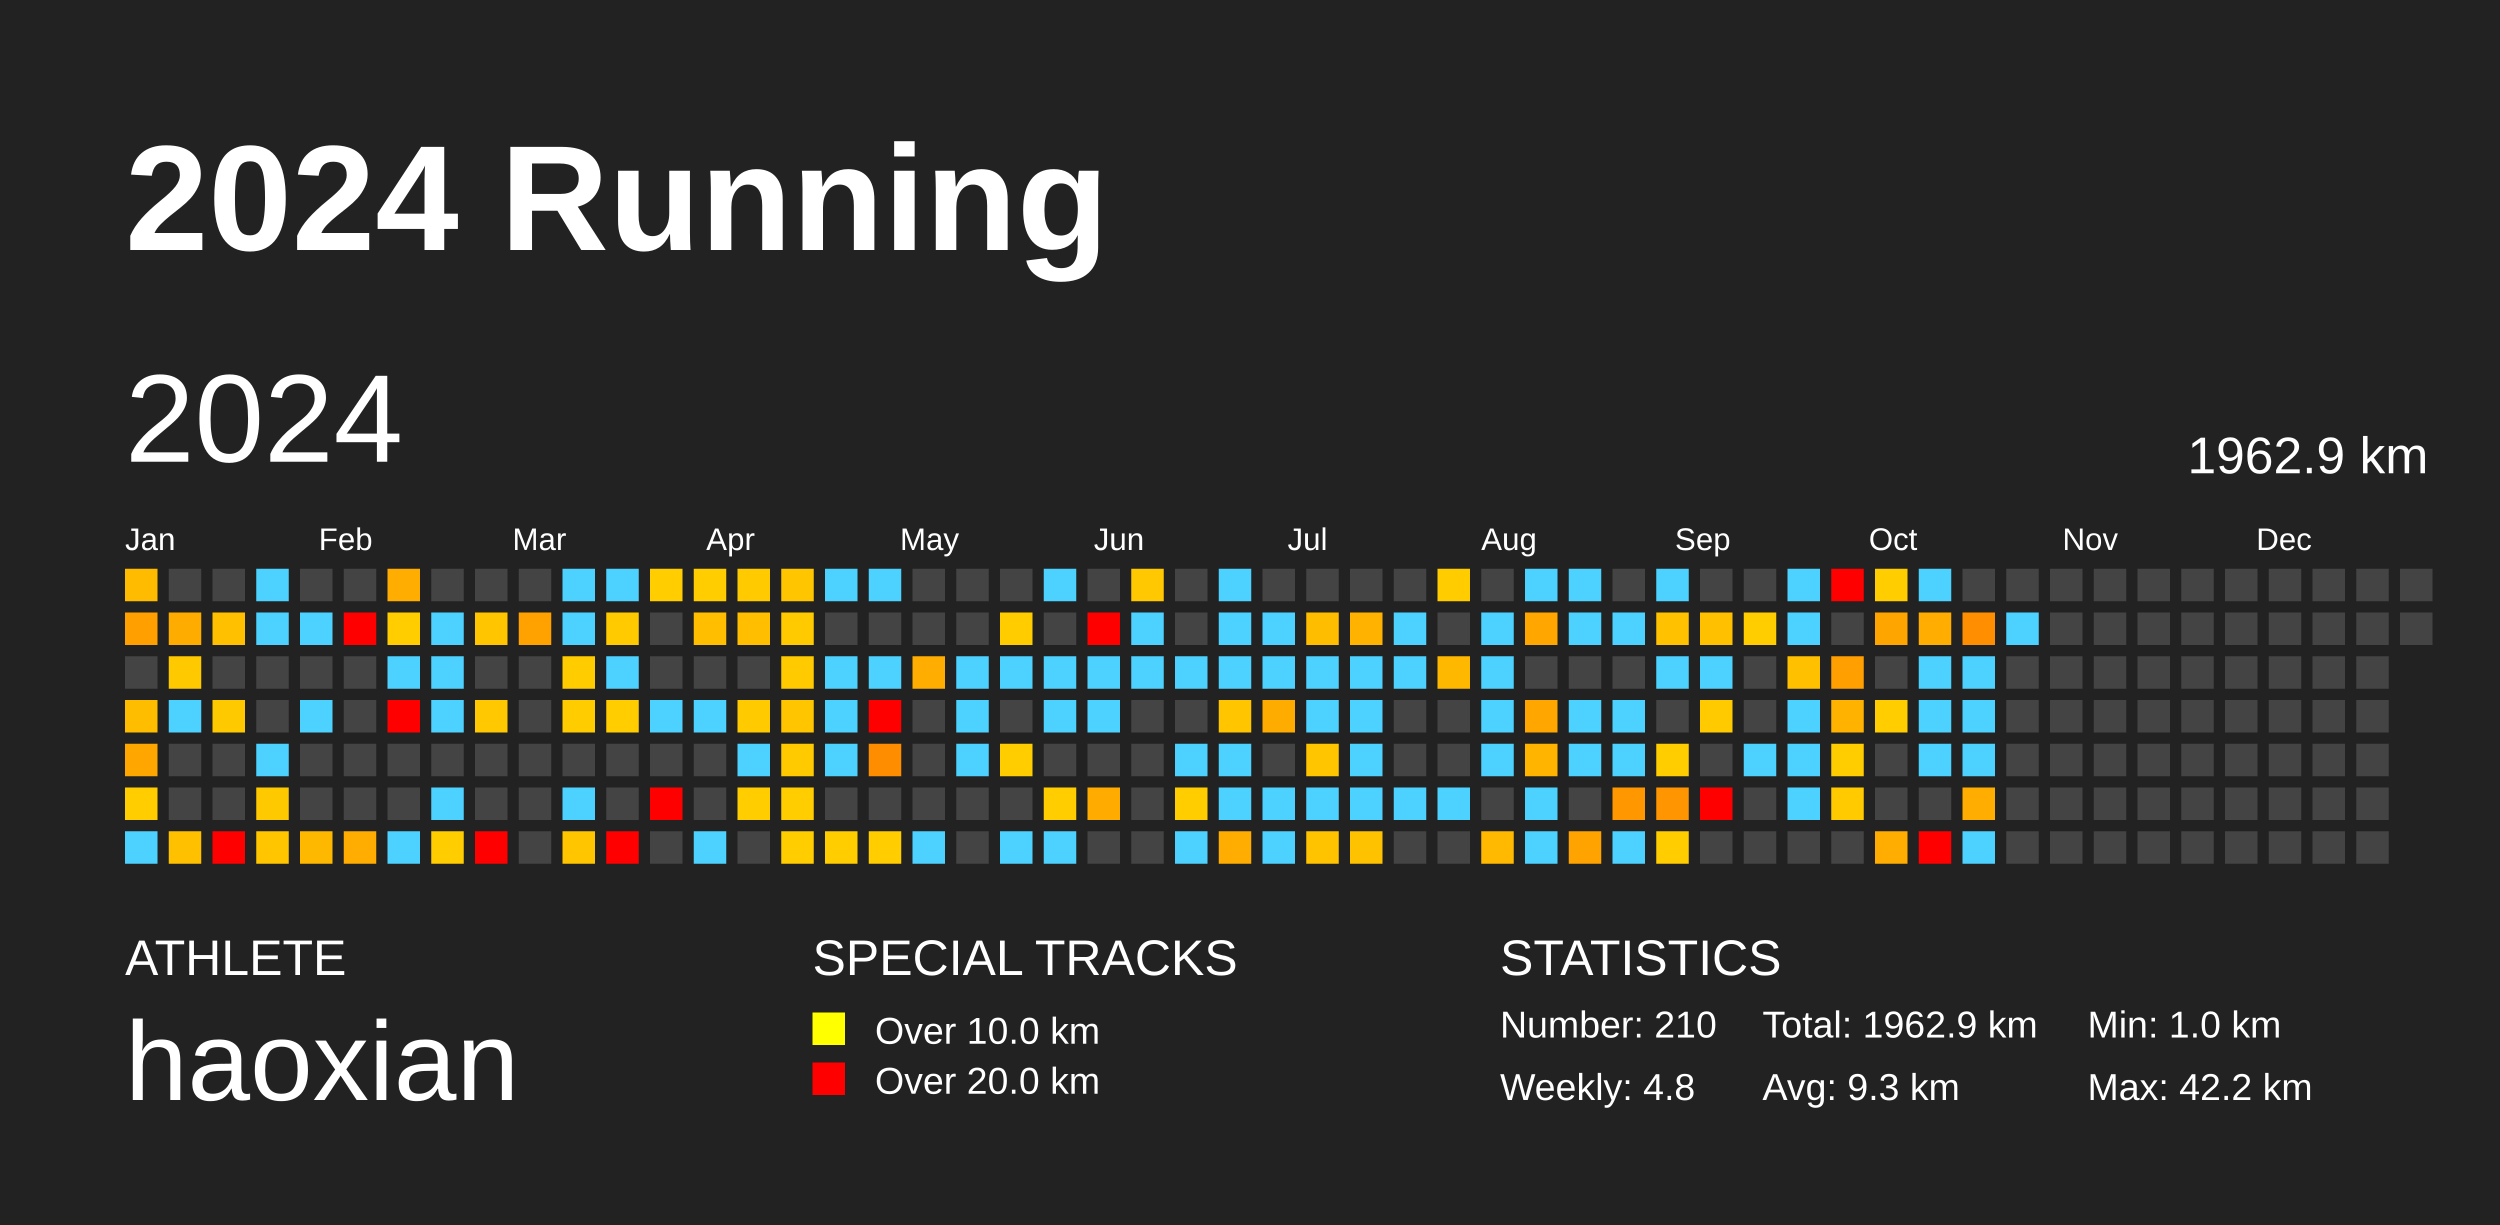
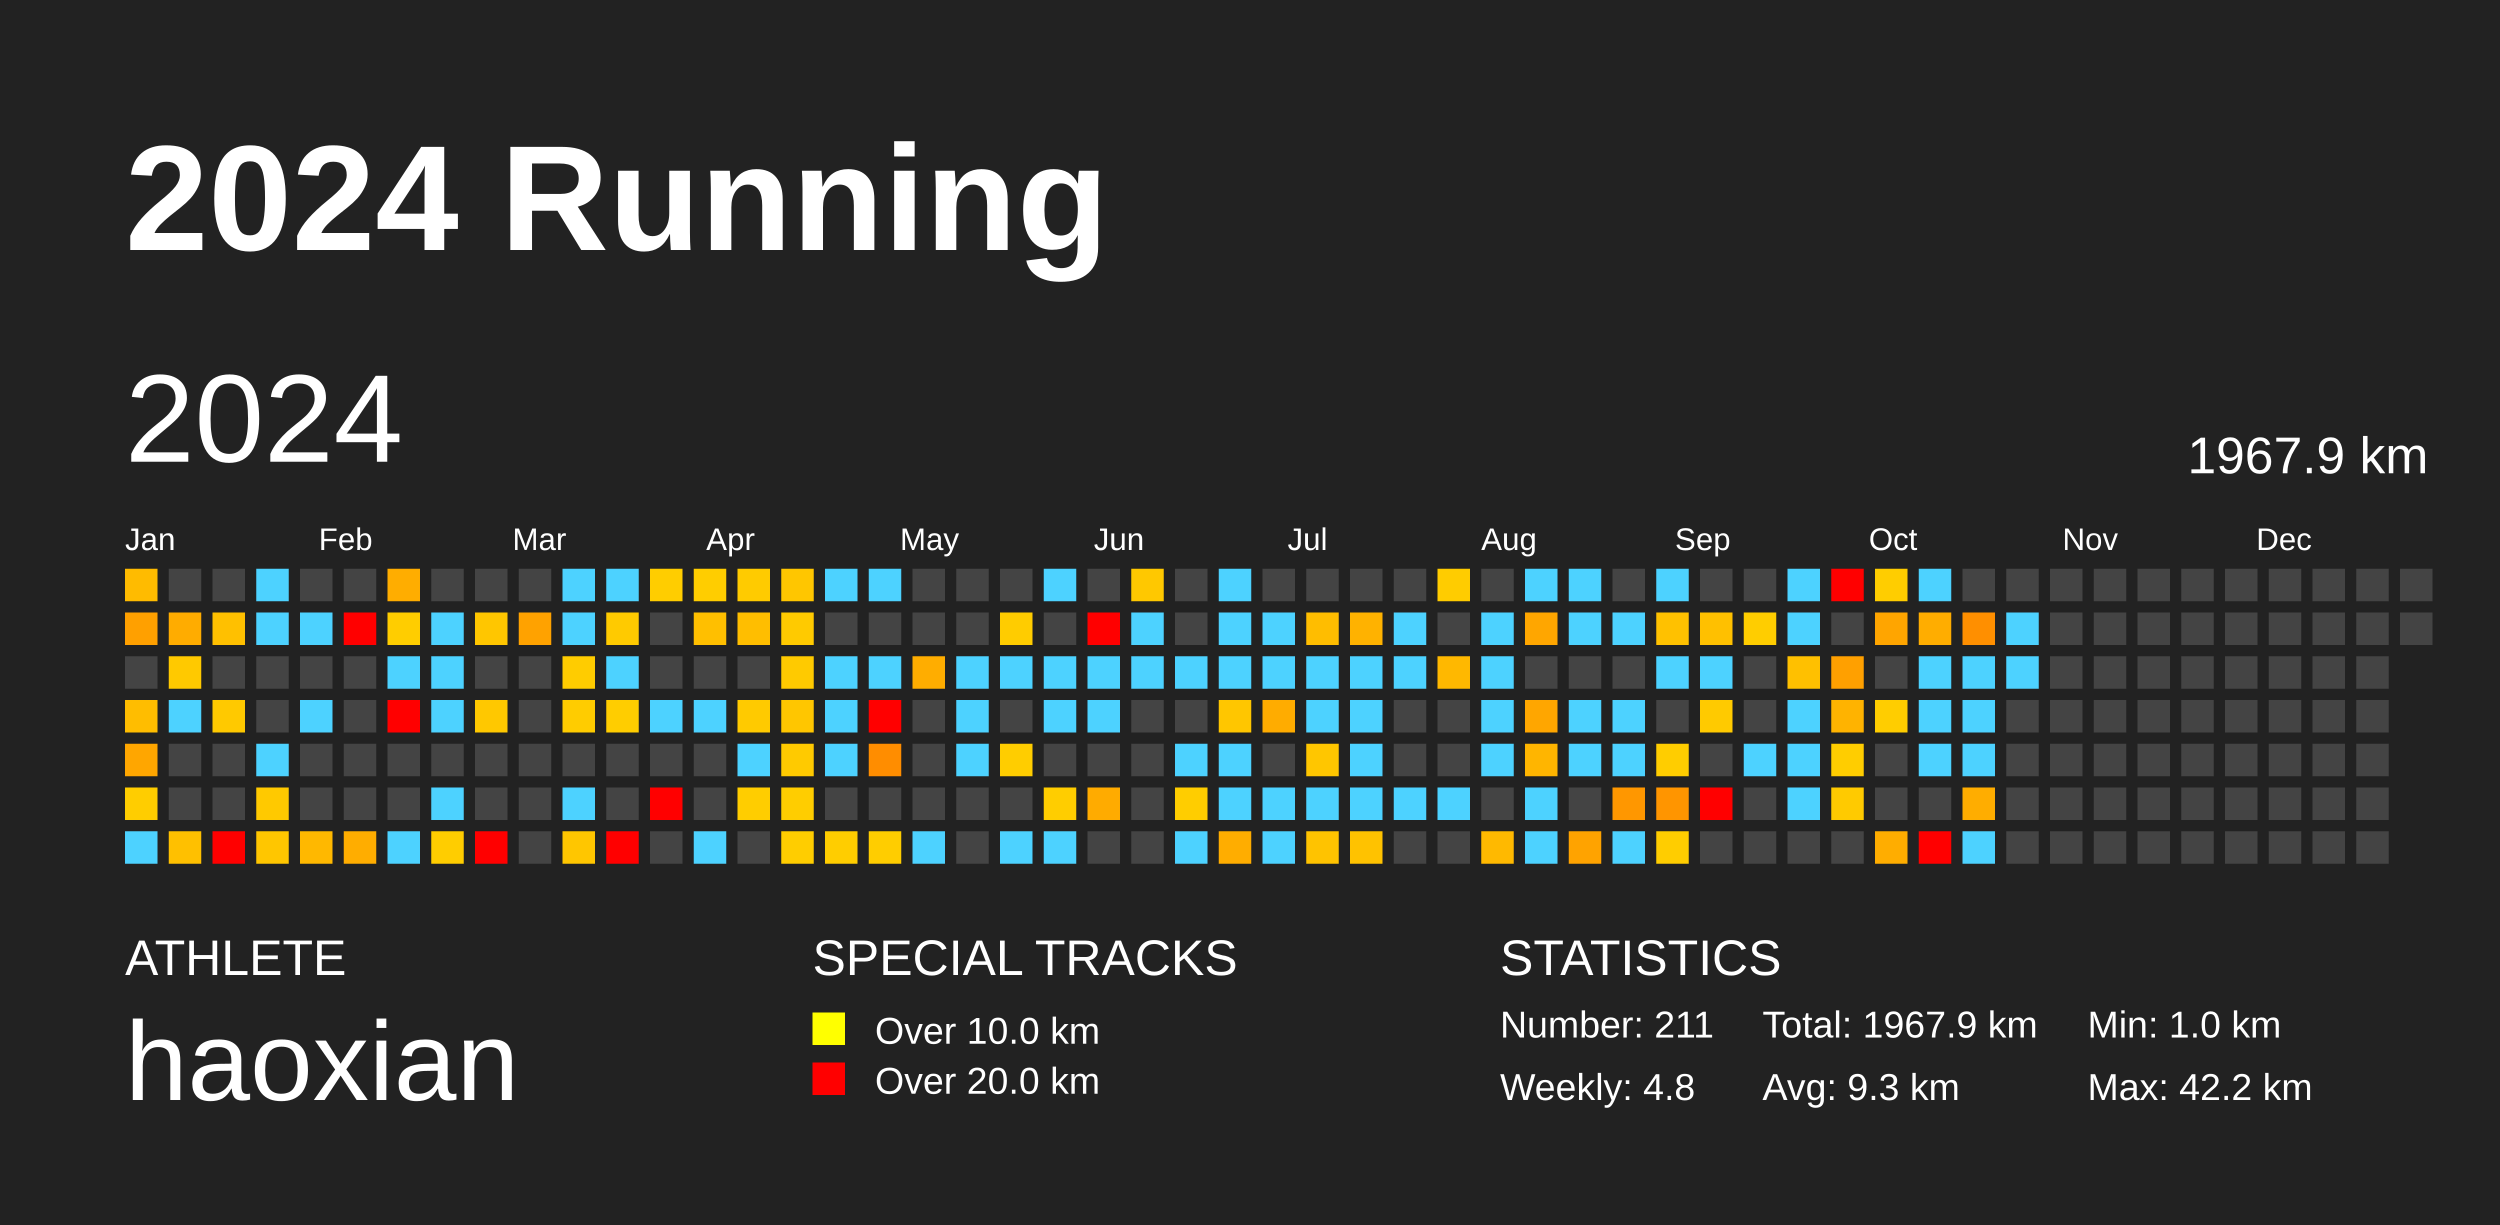
<svg xmlns="http://www.w3.org/2000/svg" baseProfile="full" height="98mm" version="1.1" viewBox="0,0,200,98" width="200mm">
  <defs />
  <rect fill="#222222" height="98" width="200" x="0" y="0" />
  <text fill="#FFFFFF" style="font-size:12px; font-family:Arial; font-weight:bold;" x="10" y="20">2024 Running</text>
  <text fill="#FFFFFF" style="font-size:4px; font-family:Arial" x="10" y="78">ATHLETE</text>
  <text fill="#FFFFFF" style="font-size:9px; font-family:Arial" x="10" y="88">haoxian</text>
  <text fill="#FFFFFF" style="font-size:4px; font-family:Arial" x="65" y="78">SPECIAL TRACKS</text>
  <rect fill="yellow" height="2.6" width="2.6" x="65" y="81" />
  <text fill="#FFFFFF" style="font-size:3px; font-family:Arial" x="70" y="83.5">Over 10.0 km</text>
  <rect fill="red" height="2.6" width="2.6" x="65" y="85" />
  <text fill="#FFFFFF" style="font-size:3px; font-family:Arial" x="70" y="87.5">Over 20.0 km</text>
  <text fill="#FFFFFF" style="font-size:4px; font-family:Arial" x="120" y="78">STATISTICS</text>
-   <text fill="#FFFFFF" style="font-size:3px; font-family:Arial" x="120" y="83">Number: 210</text>
+   <text fill="#FFFFFF" style="font-size:3px; font-family:Arial" x="120" y="83">Number: 211</text>
  <text fill="#FFFFFF" style="font-size:3px; font-family:Arial" x="120" y="88">Weekly: 4.8</text>
-   <text fill="#FFFFFF" style="font-size:3px; font-family:Arial" x="141" y="83">Total: 1962.9 km</text>
+   <text fill="#FFFFFF" style="font-size:3px; font-family:Arial" x="141" y="83">Total: 1967.9 km</text>
  <text fill="#FFFFFF" style="font-size:3px; font-family:Arial" x="141" y="88">Avg: 9.3 km</text>
  <text fill="#FFFFFF" style="font-size:3px; font-family:Arial" x="167" y="83">Min: 1.0 km</text>
  <text fill="#FFFFFF" style="font-size:3px; font-family:Arial" x="167" y="88">Max: 42.2 km</text>
  <text dominant-baseline="hanging" fill="#FFFFFF" style="font-size:10.0px; font-family:Arial;" x="10" y="30">2024</text>
-   <text dominant-baseline="hanging" fill="#FFFFFF" style="font-size:4.125px; font-family:Arial;" x="175" y="35">1962.9 km</text>
+   <text dominant-baseline="hanging" fill="#FFFFFF" style="font-size:4.125px; font-family:Arial;" x="175" y="35">1967.9 km</text>
  <text fill="#FFFFFF" style="font-size:2.5px; font-family:Arial" x="10.0" y="44">Jan</text>
  <text fill="#FFFFFF" style="font-size:2.5px; font-family:Arial" x="25.5" y="44">Feb</text>
  <text fill="#FFFFFF" style="font-size:2.5px; font-family:Arial" x="41.0" y="44">Mar</text>
  <text fill="#FFFFFF" style="font-size:2.5px; font-family:Arial" x="56.5" y="44">Apr</text>
  <text fill="#FFFFFF" style="font-size:2.5px; font-family:Arial" x="72.0" y="44">May</text>
  <text fill="#FFFFFF" style="font-size:2.5px; font-family:Arial" x="87.5" y="44">Jun</text>
  <text fill="#FFFFFF" style="font-size:2.5px; font-family:Arial" x="103.0" y="44">Jul</text>
  <text fill="#FFFFFF" style="font-size:2.5px; font-family:Arial" x="118.5" y="44">Aug</text>
  <text fill="#FFFFFF" style="font-size:2.5px; font-family:Arial" x="134.0" y="44">Sep</text>
  <text fill="#FFFFFF" style="font-size:2.5px; font-family:Arial" x="149.5" y="44">Oct</text>
  <text fill="#FFFFFF" style="font-size:2.5px; font-family:Arial" x="165.0" y="44">Nov</text>
  <text fill="#FFFFFF" style="font-size:2.5px; font-family:Arial" x="180.5" y="44">Dec</text>
  <rect fill="#ffbb00" height="2.6" width="2.6" x="10.0" y="45.5" />
  <rect fill="#ffa000" height="2.6" width="2.6" x="10.0" y="49.0" />
  <rect fill="#444444" height="2.6" width="2.6" x="10.0" y="52.5" />
  <rect fill="#ffbd00" height="2.6" width="2.6" x="10.0" y="56.0" />
  <rect fill="#ffa600" height="2.6" width="2.6" x="10.0" y="59.5" />
  <rect fill="#ffcd00" height="2.6" width="2.6" x="10.0" y="63.0" />
  <rect fill="#4dd2ff" height="2.6" width="2.6" x="10.0" y="66.5" />
  <rect fill="#444444" height="2.6" width="2.6" x="13.5" y="45.5" />
  <rect fill="#ffac00" height="2.6" width="2.6" x="13.5" y="49.0" />
  <rect fill="#ffc900" height="2.6" width="2.6" x="13.5" y="52.5" />
  <rect fill="#4dd2ff" height="2.6" width="2.6" x="13.5" y="56.0" />
  <rect fill="#444444" height="2.6" width="2.6" x="13.5" y="59.5" />
  <rect fill="#444444" height="2.6" width="2.6" x="13.5" y="63.0" />
  <rect fill="#ffc000" height="2.6" width="2.6" x="13.5" y="66.5" />
  <rect fill="#444444" height="2.6" width="2.6" x="17.0" y="45.5" />
  <rect fill="#ffc000" height="2.6" width="2.6" x="17.0" y="49.0" />
  <rect fill="#444444" height="2.6" width="2.6" x="17.0" y="52.5" />
  <rect fill="#ffc900" height="2.6" width="2.6" x="17.0" y="56.0" />
  <rect fill="#444444" height="2.6" width="2.6" x="17.0" y="59.5" />
  <rect fill="#444444" height="2.6" width="2.6" x="17.0" y="63.0" />
  <rect fill="red" height="2.6" width="2.6" x="17.0" y="66.5" />
  <rect fill="#4dd2ff" height="2.6" width="2.6" x="20.5" y="45.5" />
  <rect fill="#4dd2ff" height="2.6" width="2.6" x="20.5" y="49.0" />
  <rect fill="#444444" height="2.6" width="2.6" x="20.5" y="52.5" />
  <rect fill="#444444" height="2.6" width="2.6" x="20.5" y="56.0" />
  <rect fill="#4dd2ff" height="2.6" width="2.6" x="20.5" y="59.5" />
  <rect fill="#ffc900" height="2.6" width="2.6" x="20.5" y="63.0" />
  <rect fill="#ffc600" height="2.6" width="2.6" x="20.5" y="66.5" />
  <rect fill="#444444" height="2.6" width="2.6" x="24.0" y="45.5" />
  <rect fill="#4dd2ff" height="2.6" width="2.6" x="24.0" y="49.0" />
  <rect fill="#444444" height="2.6" width="2.6" x="24.0" y="52.5" />
  <rect fill="#4dd2ff" height="2.6" width="2.6" x="24.0" y="56.0" />
  <rect fill="#444444" height="2.6" width="2.6" x="24.0" y="59.5" />
  <rect fill="#444444" height="2.6" width="2.6" x="24.0" y="63.0" />
  <rect fill="#ffb800" height="2.6" width="2.6" x="24.0" y="66.5" />
  <rect fill="#444444" height="2.6" width="2.6" x="27.5" y="45.5" />
  <rect fill="red" height="2.6" width="2.6" x="27.5" y="49.0" />
  <rect fill="#444444" height="2.6" width="2.6" x="27.5" y="52.5" />
  <rect fill="#444444" height="2.6" width="2.6" x="27.5" y="56.0" />
  <rect fill="#444444" height="2.6" width="2.6" x="27.5" y="59.5" />
  <rect fill="#444444" height="2.6" width="2.6" x="27.5" y="63.0" />
  <rect fill="#ffad00" height="2.6" width="2.6" x="27.5" y="66.5" />
  <rect fill="#ffad00" height="2.6" width="2.6" x="31.0" y="45.5" />
  <rect fill="#ffcd00" height="2.6" width="2.6" x="31.0" y="49.0" />
  <rect fill="#4dd2ff" height="2.6" width="2.6" x="31.0" y="52.5" />
  <rect fill="red" height="2.6" width="2.6" x="31.0" y="56.0" />
  <rect fill="#444444" height="2.6" width="2.6" x="31.0" y="59.5" />
  <rect fill="#444444" height="2.6" width="2.6" x="31.0" y="63.0" />
  <rect fill="#4dd2ff" height="2.6" width="2.6" x="31.0" y="66.5" />
  <rect fill="#444444" height="2.6" width="2.6" x="34.5" y="45.5" />
  <rect fill="#4dd2ff" height="2.6" width="2.6" x="34.5" y="49.0" />
  <rect fill="#4dd2ff" height="2.6" width="2.6" x="34.5" y="52.5" />
  <rect fill="#4dd2ff" height="2.6" width="2.6" x="34.5" y="56.0" />
  <rect fill="#444444" height="2.6" width="2.6" x="34.5" y="59.5" />
  <rect fill="#4dd2ff" height="2.6" width="2.6" x="34.5" y="63.0" />
  <rect fill="#ffcd00" height="2.6" width="2.6" x="34.5" y="66.5" />
  <rect fill="#444444" height="2.6" width="2.6" x="38.0" y="45.5" />
  <rect fill="#ffc600" height="2.6" width="2.6" x="38.0" y="49.0" />
  <rect fill="#444444" height="2.6" width="2.6" x="38.0" y="52.5" />
  <rect fill="#ffc800" height="2.6" width="2.6" x="38.0" y="56.0" />
  <rect fill="#444444" height="2.6" width="2.6" x="38.0" y="59.5" />
  <rect fill="#444444" height="2.6" width="2.6" x="38.0" y="63.0" />
  <rect fill="red" height="2.6" width="2.6" x="38.0" y="66.5" />
  <rect fill="#444444" height="2.6" width="2.6" x="41.5" y="45.5" />
  <rect fill="#ffa200" height="2.6" width="2.6" x="41.5" y="49.0" />
  <rect fill="#444444" height="2.6" width="2.6" x="41.5" y="52.5" />
  <rect fill="#444444" height="2.6" width="2.6" x="41.5" y="56.0" />
  <rect fill="#444444" height="2.6" width="2.6" x="41.5" y="59.5" />
  <rect fill="#444444" height="2.6" width="2.6" x="41.5" y="63.0" />
  <rect fill="#444444" height="2.6" width="2.6" x="41.5" y="66.5" />
  <rect fill="#4dd2ff" height="2.6" width="2.6" x="45.0" y="45.5" />
  <rect fill="#4dd2ff" height="2.6" width="2.6" x="45.0" y="49.0" />
  <rect fill="#ffcc00" height="2.6" width="2.6" x="45.0" y="52.5" />
  <rect fill="#ffcc00" height="2.6" width="2.6" x="45.0" y="56.0" />
  <rect fill="#444444" height="2.6" width="2.6" x="45.0" y="59.5" />
  <rect fill="#4dd2ff" height="2.6" width="2.6" x="45.0" y="63.0" />
  <rect fill="#ffc600" height="2.6" width="2.6" x="45.0" y="66.5" />
  <rect fill="#4dd2ff" height="2.6" width="2.6" x="48.5" y="45.5" />
  <rect fill="#ffca00" height="2.6" width="2.6" x="48.5" y="49.0" />
  <rect fill="#4dd2ff" height="2.6" width="2.6" x="48.5" y="52.5" />
  <rect fill="#ffcd00" height="2.6" width="2.6" x="48.5" y="56.0" />
  <rect fill="#444444" height="2.6" width="2.6" x="48.5" y="59.5" />
  <rect fill="#444444" height="2.6" width="2.6" x="48.5" y="63.0" />
  <rect fill="red" height="2.6" width="2.6" x="48.5" y="66.5" />
  <rect fill="#ffcd00" height="2.6" width="2.6" x="52.0" y="45.5" />
  <rect fill="#444444" height="2.6" width="2.6" x="52.0" y="49.0" />
  <rect fill="#444444" height="2.6" width="2.6" x="52.0" y="52.5" />
  <rect fill="#4dd2ff" height="2.6" width="2.6" x="52.0" y="56.0" />
  <rect fill="#444444" height="2.6" width="2.6" x="52.0" y="59.5" />
  <rect fill="red" height="2.6" width="2.6" x="52.0" y="63.0" />
  <rect fill="#444444" height="2.6" width="2.6" x="52.0" y="66.5" />
  <rect fill="#ffcd00" height="2.6" width="2.6" x="55.5" y="45.5" />
  <rect fill="#ffbf00" height="2.6" width="2.6" x="55.5" y="49.0" />
  <rect fill="#444444" height="2.6" width="2.6" x="55.5" y="52.5" />
  <rect fill="#4dd2ff" height="2.6" width="2.6" x="55.5" y="56.0" />
  <rect fill="#444444" height="2.6" width="2.6" x="55.5" y="59.5" />
  <rect fill="#444444" height="2.6" width="2.6" x="55.5" y="63.0" />
  <rect fill="#4dd2ff" height="2.6" width="2.6" x="55.5" y="66.5" />
  <rect fill="#ffcb00" height="2.6" width="2.6" x="59.0" y="45.5" />
  <rect fill="#ffbe00" height="2.6" width="2.6" x="59.0" y="49.0" />
  <rect fill="#444444" height="2.6" width="2.6" x="59.0" y="52.5" />
  <rect fill="#ffca00" height="2.6" width="2.6" x="59.0" y="56.0" />
  <rect fill="#4dd2ff" height="2.6" width="2.6" x="59.0" y="59.5" />
  <rect fill="#ffcd00" height="2.6" width="2.6" x="59.0" y="63.0" />
  <rect fill="#444444" height="2.6" width="2.6" x="59.0" y="66.5" />
  <rect fill="#ffc600" height="2.6" width="2.6" x="62.5" y="45.5" />
  <rect fill="#ffca00" height="2.6" width="2.6" x="62.5" y="49.0" />
  <rect fill="#ffca00" height="2.6" width="2.6" x="62.5" y="52.5" />
  <rect fill="#ffc600" height="2.6" width="2.6" x="62.5" y="56.0" />
  <rect fill="#ffca00" height="2.6" width="2.6" x="62.5" y="59.5" />
  <rect fill="#ffcd00" height="2.6" width="2.6" x="62.5" y="63.0" />
  <rect fill="#ffcd00" height="2.6" width="2.6" x="62.5" y="66.5" />
  <rect fill="#4dd2ff" height="2.6" width="2.6" x="66.0" y="45.5" />
  <rect fill="#444444" height="2.6" width="2.6" x="66.0" y="49.0" />
  <rect fill="#4dd2ff" height="2.6" width="2.6" x="66.0" y="52.5" />
  <rect fill="#4dd2ff" height="2.6" width="2.6" x="66.0" y="56.0" />
  <rect fill="#4dd2ff" height="2.6" width="2.6" x="66.0" y="59.5" />
  <rect fill="#444444" height="2.6" width="2.6" x="66.0" y="63.0" />
  <rect fill="#ffcd00" height="2.6" width="2.6" x="66.0" y="66.5" />
  <rect fill="#4dd2ff" height="2.6" width="2.6" x="69.5" y="45.5" />
  <rect fill="#444444" height="2.6" width="2.6" x="69.5" y="49.0" />
  <rect fill="#4dd2ff" height="2.6" width="2.6" x="69.5" y="52.5" />
  <rect fill="red" height="2.6" width="2.6" x="69.5" y="56.0" />
  <rect fill="#ff8d00" height="2.6" width="2.6" x="69.5" y="59.5" />
  <rect fill="#444444" height="2.6" width="2.6" x="69.5" y="63.0" />
  <rect fill="#ffcd00" height="2.6" width="2.6" x="69.5" y="66.5" />
  <rect fill="#444444" height="2.6" width="2.6" x="73.0" y="45.5" />
  <rect fill="#444444" height="2.6" width="2.6" x="73.0" y="49.0" />
  <rect fill="#ffad00" height="2.6" width="2.6" x="73.0" y="52.5" />
  <rect fill="#444444" height="2.6" width="2.6" x="73.0" y="56.0" />
  <rect fill="#444444" height="2.6" width="2.6" x="73.0" y="59.5" />
  <rect fill="#444444" height="2.6" width="2.6" x="73.0" y="63.0" />
  <rect fill="#4dd2ff" height="2.6" width="2.6" x="73.0" y="66.5" />
  <rect fill="#444444" height="2.6" width="2.6" x="76.5" y="45.5" />
  <rect fill="#444444" height="2.6" width="2.6" x="76.5" y="49.0" />
  <rect fill="#4dd2ff" height="2.6" width="2.6" x="76.5" y="52.5" />
  <rect fill="#4dd2ff" height="2.6" width="2.6" x="76.5" y="56.0" />
  <rect fill="#4dd2ff" height="2.6" width="2.6" x="76.5" y="59.5" />
  <rect fill="#444444" height="2.6" width="2.6" x="76.5" y="63.0" />
  <rect fill="#444444" height="2.6" width="2.6" x="76.5" y="66.5" />
  <rect fill="#444444" height="2.6" width="2.6" x="80.0" y="45.5" />
  <rect fill="#ffcc00" height="2.6" width="2.6" x="80.0" y="49.0" />
  <rect fill="#4dd2ff" height="2.6" width="2.6" x="80.0" y="52.5" />
  <rect fill="#444444" height="2.6" width="2.6" x="80.0" y="56.0" />
  <rect fill="#ffcd00" height="2.6" width="2.6" x="80.0" y="59.5" />
  <rect fill="#444444" height="2.6" width="2.6" x="80.0" y="63.0" />
  <rect fill="#4dd2ff" height="2.6" width="2.6" x="80.0" y="66.5" />
  <rect fill="#4dd2ff" height="2.6" width="2.6" x="83.5" y="45.5" />
  <rect fill="#444444" height="2.6" width="2.6" x="83.5" y="49.0" />
  <rect fill="#4dd2ff" height="2.6" width="2.6" x="83.5" y="52.5" />
  <rect fill="#4dd2ff" height="2.6" width="2.6" x="83.5" y="56.0" />
  <rect fill="#444444" height="2.6" width="2.6" x="83.5" y="59.5" />
  <rect fill="#ffcd00" height="2.6" width="2.6" x="83.5" y="63.0" />
  <rect fill="#4dd2ff" height="2.6" width="2.6" x="83.5" y="66.5" />
  <rect fill="#444444" height="2.6" width="2.6" x="87.0" y="45.5" />
  <rect fill="red" height="2.6" width="2.6" x="87.0" y="49.0" />
  <rect fill="#4dd2ff" height="2.6" width="2.6" x="87.0" y="52.5" />
  <rect fill="#4dd2ff" height="2.6" width="2.6" x="87.0" y="56.0" />
  <rect fill="#444444" height="2.6" width="2.6" x="87.0" y="59.5" />
  <rect fill="#ffab00" height="2.6" width="2.6" x="87.0" y="63.0" />
  <rect fill="#444444" height="2.6" width="2.6" x="87.0" y="66.5" />
  <rect fill="#ffc800" height="2.6" width="2.6" x="90.5" y="45.5" />
  <rect fill="#4dd2ff" height="2.6" width="2.6" x="90.5" y="49.0" />
  <rect fill="#4dd2ff" height="2.6" width="2.6" x="90.5" y="52.5" />
  <rect fill="#444444" height="2.6" width="2.6" x="90.5" y="56.0" />
  <rect fill="#444444" height="2.6" width="2.6" x="90.5" y="59.5" />
  <rect fill="#444444" height="2.6" width="2.6" x="90.5" y="63.0" />
  <rect fill="#444444" height="2.6" width="2.6" x="90.5" y="66.5" />
  <rect fill="#444444" height="2.6" width="2.6" x="94.0" y="45.5" />
  <rect fill="#444444" height="2.6" width="2.6" x="94.0" y="49.0" />
  <rect fill="#4dd2ff" height="2.6" width="2.6" x="94.0" y="52.5" />
  <rect fill="#444444" height="2.6" width="2.6" x="94.0" y="56.0" />
  <rect fill="#4dd2ff" height="2.6" width="2.6" x="94.0" y="59.5" />
  <rect fill="#ffcd00" height="2.6" width="2.6" x="94.0" y="63.0" />
  <rect fill="#4dd2ff" height="2.6" width="2.6" x="94.0" y="66.5" />
  <rect fill="#4dd2ff" height="2.6" width="2.6" x="97.5" y="45.5" />
  <rect fill="#4dd2ff" height="2.6" width="2.6" x="97.5" y="49.0" />
  <rect fill="#4dd2ff" height="2.6" width="2.6" x="97.5" y="52.5" />
  <rect fill="#ffc600" height="2.6" width="2.6" x="97.5" y="56.0" />
  <rect fill="#4dd2ff" height="2.6" width="2.6" x="97.5" y="59.5" />
  <rect fill="#4dd2ff" height="2.6" width="2.6" x="97.5" y="63.0" />
  <rect fill="#ffad00" height="2.6" width="2.6" x="97.5" y="66.5" />
  <rect fill="#444444" height="2.6" width="2.6" x="101.0" y="45.5" />
  <rect fill="#4dd2ff" height="2.6" width="2.6" x="101.0" y="49.0" />
  <rect fill="#4dd2ff" height="2.6" width="2.6" x="101.0" y="52.5" />
  <rect fill="#ffac00" height="2.6" width="2.6" x="101.0" y="56.0" />
  <rect fill="#444444" height="2.6" width="2.6" x="101.0" y="59.5" />
  <rect fill="#4dd2ff" height="2.6" width="2.6" x="101.0" y="63.0" />
  <rect fill="#4dd2ff" height="2.6" width="2.6" x="101.0" y="66.5" />
  <rect fill="#444444" height="2.6" width="2.6" x="104.5" y="45.5" />
  <rect fill="#ffbd00" height="2.6" width="2.6" x="104.5" y="49.0" />
  <rect fill="#4dd2ff" height="2.6" width="2.6" x="104.5" y="52.5" />
  <rect fill="#4dd2ff" height="2.6" width="2.6" x="104.5" y="56.0" />
  <rect fill="#ffc600" height="2.6" width="2.6" x="104.5" y="59.5" />
  <rect fill="#4dd2ff" height="2.6" width="2.6" x="104.5" y="63.0" />
  <rect fill="#ffc300" height="2.6" width="2.6" x="104.5" y="66.5" />
  <rect fill="#444444" height="2.6" width="2.6" x="108.0" y="45.5" />
  <rect fill="#ffb200" height="2.6" width="2.6" x="108.0" y="49.0" />
  <rect fill="#4dd2ff" height="2.6" width="2.6" x="108.0" y="52.5" />
  <rect fill="#4dd2ff" height="2.6" width="2.6" x="108.0" y="56.0" />
  <rect fill="#4dd2ff" height="2.6" width="2.6" x="108.0" y="59.5" />
  <rect fill="#4dd2ff" height="2.6" width="2.6" x="108.0" y="63.0" />
  <rect fill="#ffc200" height="2.6" width="2.6" x="108.0" y="66.5" />
  <rect fill="#444444" height="2.6" width="2.6" x="111.5" y="45.5" />
  <rect fill="#4dd2ff" height="2.6" width="2.6" x="111.5" y="49.0" />
  <rect fill="#4dd2ff" height="2.6" width="2.6" x="111.5" y="52.5" />
  <rect fill="#444444" height="2.6" width="2.6" x="111.5" y="56.0" />
  <rect fill="#444444" height="2.6" width="2.6" x="111.5" y="59.5" />
  <rect fill="#4dd2ff" height="2.6" width="2.6" x="111.5" y="63.0" />
  <rect fill="#444444" height="2.6" width="2.6" x="111.5" y="66.5" />
  <rect fill="#ffcc00" height="2.6" width="2.6" x="115.0" y="45.5" />
  <rect fill="#444444" height="2.6" width="2.6" x="115.0" y="49.0" />
  <rect fill="#ffb800" height="2.6" width="2.6" x="115.0" y="52.5" />
  <rect fill="#444444" height="2.6" width="2.6" x="115.0" y="56.0" />
  <rect fill="#444444" height="2.6" width="2.6" x="115.0" y="59.5" />
  <rect fill="#4dd2ff" height="2.6" width="2.6" x="115.0" y="63.0" />
  <rect fill="#444444" height="2.6" width="2.6" x="115.0" y="66.5" />
  <rect fill="#444444" height="2.6" width="2.6" x="118.5" y="45.5" />
  <rect fill="#4dd2ff" height="2.6" width="2.6" x="118.5" y="49.0" />
  <rect fill="#4dd2ff" height="2.6" width="2.6" x="118.5" y="52.5" />
  <rect fill="#4dd2ff" height="2.6" width="2.6" x="118.5" y="56.0" />
  <rect fill="#4dd2ff" height="2.6" width="2.6" x="118.5" y="59.5" />
  <rect fill="#444444" height="2.6" width="2.6" x="118.5" y="63.0" />
  <rect fill="#ffb900" height="2.6" width="2.6" x="118.5" y="66.5" />
  <rect fill="#4dd2ff" height="2.6" width="2.6" x="122.0" y="45.5" />
  <rect fill="#ffa600" height="2.6" width="2.6" x="122.0" y="49.0" />
  <rect fill="#444444" height="2.6" width="2.6" x="122.0" y="52.5" />
  <rect fill="#ffa600" height="2.6" width="2.6" x="122.0" y="56.0" />
  <rect fill="#ffb500" height="2.6" width="2.6" x="122.0" y="59.5" />
  <rect fill="#4dd2ff" height="2.6" width="2.6" x="122.0" y="63.0" />
  <rect fill="#4dd2ff" height="2.6" width="2.6" x="122.0" y="66.5" />
  <rect fill="#4dd2ff" height="2.6" width="2.6" x="125.5" y="45.5" />
  <rect fill="#4dd2ff" height="2.6" width="2.6" x="125.5" y="49.0" />
  <rect fill="#444444" height="2.6" width="2.6" x="125.5" y="52.5" />
  <rect fill="#4dd2ff" height="2.6" width="2.6" x="125.5" y="56.0" />
  <rect fill="#4dd2ff" height="2.6" width="2.6" x="125.5" y="59.5" />
  <rect fill="#444444" height="2.6" width="2.6" x="125.5" y="63.0" />
  <rect fill="#ffa300" height="2.6" width="2.6" x="125.5" y="66.5" />
  <rect fill="#444444" height="2.6" width="2.6" x="129.0" y="45.5" />
  <rect fill="#4dd2ff" height="2.6" width="2.6" x="129.0" y="49.0" />
  <rect fill="#444444" height="2.6" width="2.6" x="129.0" y="52.5" />
  <rect fill="#4dd2ff" height="2.6" width="2.6" x="129.0" y="56.0" />
  <rect fill="#4dd2ff" height="2.6" width="2.6" x="129.0" y="59.5" />
  <rect fill="#ff9700" height="2.6" width="2.6" x="129.0" y="63.0" />
  <rect fill="#4dd2ff" height="2.6" width="2.6" x="129.0" y="66.5" />
  <rect fill="#4dd2ff" height="2.6" width="2.6" x="132.5" y="45.5" />
  <rect fill="#ffc100" height="2.6" width="2.6" x="132.5" y="49.0" />
  <rect fill="#4dd2ff" height="2.6" width="2.6" x="132.5" y="52.5" />
  <rect fill="#444444" height="2.6" width="2.6" x="132.5" y="56.0" />
  <rect fill="#ffcd00" height="2.6" width="2.6" x="132.5" y="59.5" />
  <rect fill="#ff9500" height="2.6" width="2.6" x="132.5" y="63.0" />
  <rect fill="#ffcd00" height="2.6" width="2.6" x="132.5" y="66.5" />
  <rect fill="#444444" height="2.6" width="2.6" x="136.0" y="45.5" />
  <rect fill="#ffc000" height="2.6" width="2.6" x="136.0" y="49.0" />
  <rect fill="#4dd2ff" height="2.6" width="2.6" x="136.0" y="52.5" />
  <rect fill="#ffca00" height="2.6" width="2.6" x="136.0" y="56.0" />
  <rect fill="#444444" height="2.6" width="2.6" x="136.0" y="59.5" />
  <rect fill="red" height="2.6" width="2.6" x="136.0" y="63.0" />
  <rect fill="#444444" height="2.6" width="2.6" x="136.0" y="66.5" />
  <rect fill="#444444" height="2.6" width="2.6" x="139.5" y="45.5" />
  <rect fill="#ffcd00" height="2.6" width="2.6" x="139.5" y="49.0" />
  <rect fill="#444444" height="2.6" width="2.6" x="139.5" y="52.5" />
  <rect fill="#444444" height="2.6" width="2.6" x="139.5" y="56.0" />
  <rect fill="#4dd2ff" height="2.6" width="2.6" x="139.5" y="59.5" />
  <rect fill="#444444" height="2.6" width="2.6" x="139.5" y="63.0" />
  <rect fill="#444444" height="2.6" width="2.6" x="139.5" y="66.5" />
  <rect fill="#4dd2ff" height="2.6" width="2.6" x="143.0" y="45.5" />
  <rect fill="#4dd2ff" height="2.6" width="2.6" x="143.0" y="49.0" />
  <rect fill="#ffc000" height="2.6" width="2.6" x="143.0" y="52.5" />
  <rect fill="#4dd2ff" height="2.6" width="2.6" x="143.0" y="56.0" />
  <rect fill="#4dd2ff" height="2.6" width="2.6" x="143.0" y="59.5" />
  <rect fill="#4dd2ff" height="2.6" width="2.6" x="143.0" y="63.0" />
  <rect fill="#444444" height="2.6" width="2.6" x="143.0" y="66.5" />
  <rect fill="red" height="2.6" width="2.6" x="146.5" y="45.5" />
  <rect fill="#444444" height="2.6" width="2.6" x="146.5" y="49.0" />
  <rect fill="#ffa000" height="2.6" width="2.6" x="146.5" y="52.5" />
  <rect fill="#ffb300" height="2.6" width="2.6" x="146.5" y="56.0" />
  <rect fill="#ffcd00" height="2.6" width="2.6" x="146.5" y="59.5" />
  <rect fill="#ffca00" height="2.6" width="2.6" x="146.5" y="63.0" />
  <rect fill="#444444" height="2.6" width="2.6" x="146.5" y="66.5" />
  <rect fill="#ffcd00" height="2.6" width="2.6" x="150.0" y="45.5" />
  <rect fill="#ffa500" height="2.6" width="2.6" x="150.0" y="49.0" />
  <rect fill="#444444" height="2.6" width="2.6" x="150.0" y="52.5" />
  <rect fill="#ffcd00" height="2.6" width="2.6" x="150.0" y="56.0" />
  <rect fill="#444444" height="2.6" width="2.6" x="150.0" y="59.5" />
  <rect fill="#444444" height="2.6" width="2.6" x="150.0" y="63.0" />
  <rect fill="#ffad00" height="2.6" width="2.6" x="150.0" y="66.5" />
  <rect fill="#4dd2ff" height="2.6" width="2.6" x="153.5" y="45.5" />
  <rect fill="#ffad00" height="2.6" width="2.6" x="153.5" y="49.0" />
  <rect fill="#4dd2ff" height="2.6" width="2.6" x="153.5" y="52.5" />
  <rect fill="#4dd2ff" height="2.6" width="2.6" x="153.5" y="56.0" />
  <rect fill="#4dd2ff" height="2.6" width="2.6" x="153.5" y="59.5" />
  <rect fill="#444444" height="2.6" width="2.6" x="153.5" y="63.0" />
  <rect fill="red" height="2.6" width="2.6" x="153.5" y="66.5" />
  <rect fill="#444444" height="2.6" width="2.6" x="157.0" y="45.5" />
  <rect fill="#ff8f00" height="2.6" width="2.6" x="157.0" y="49.0" />
  <rect fill="#4dd2ff" height="2.6" width="2.6" x="157.0" y="52.5" />
  <rect fill="#4dd2ff" height="2.6" width="2.6" x="157.0" y="56.0" />
  <rect fill="#4dd2ff" height="2.6" width="2.6" x="157.0" y="59.5" />
  <rect fill="#ffad00" height="2.6" width="2.6" x="157.0" y="63.0" />
  <rect fill="#4dd2ff" height="2.6" width="2.6" x="157.0" y="66.5" />
  <rect fill="#444444" height="2.6" width="2.6" x="160.5" y="45.5" />
  <rect fill="#4dd2ff" height="2.6" width="2.6" x="160.5" y="49.0" />
-   <rect fill="#444444" height="2.6" width="2.6" x="160.5" y="52.5" />
+   <rect fill="#4dd2ff" height="2.6" width="2.6" x="160.5" y="52.5" />
  <rect fill="#444444" height="2.6" width="2.6" x="160.5" y="56.0" />
  <rect fill="#444444" height="2.6" width="2.6" x="160.5" y="59.5" />
  <rect fill="#444444" height="2.6" width="2.6" x="160.5" y="63.0" />
  <rect fill="#444444" height="2.6" width="2.6" x="160.5" y="66.5" />
  <rect fill="#444444" height="2.6" width="2.6" x="164.0" y="45.5" />
  <rect fill="#444444" height="2.6" width="2.6" x="164.0" y="49.0" />
  <rect fill="#444444" height="2.6" width="2.6" x="164.0" y="52.5" />
  <rect fill="#444444" height="2.6" width="2.6" x="164.0" y="56.0" />
  <rect fill="#444444" height="2.6" width="2.6" x="164.0" y="59.5" />
  <rect fill="#444444" height="2.6" width="2.6" x="164.0" y="63.0" />
  <rect fill="#444444" height="2.6" width="2.6" x="164.0" y="66.5" />
  <rect fill="#444444" height="2.6" width="2.6" x="167.5" y="45.5" />
  <rect fill="#444444" height="2.6" width="2.6" x="167.5" y="49.0" />
  <rect fill="#444444" height="2.6" width="2.6" x="167.5" y="52.5" />
  <rect fill="#444444" height="2.6" width="2.6" x="167.5" y="56.0" />
  <rect fill="#444444" height="2.6" width="2.6" x="167.5" y="59.5" />
  <rect fill="#444444" height="2.6" width="2.6" x="167.5" y="63.0" />
  <rect fill="#444444" height="2.6" width="2.6" x="167.5" y="66.5" />
  <rect fill="#444444" height="2.6" width="2.6" x="171.0" y="45.5" />
  <rect fill="#444444" height="2.6" width="2.6" x="171.0" y="49.0" />
  <rect fill="#444444" height="2.6" width="2.6" x="171.0" y="52.5" />
  <rect fill="#444444" height="2.6" width="2.6" x="171.0" y="56.0" />
  <rect fill="#444444" height="2.6" width="2.6" x="171.0" y="59.5" />
  <rect fill="#444444" height="2.6" width="2.6" x="171.0" y="63.0" />
  <rect fill="#444444" height="2.6" width="2.6" x="171.0" y="66.5" />
  <rect fill="#444444" height="2.6" width="2.6" x="174.5" y="45.5" />
  <rect fill="#444444" height="2.6" width="2.6" x="174.5" y="49.0" />
  <rect fill="#444444" height="2.6" width="2.6" x="174.5" y="52.5" />
  <rect fill="#444444" height="2.6" width="2.6" x="174.5" y="56.0" />
  <rect fill="#444444" height="2.6" width="2.6" x="174.5" y="59.5" />
  <rect fill="#444444" height="2.6" width="2.6" x="174.5" y="63.0" />
  <rect fill="#444444" height="2.6" width="2.6" x="174.5" y="66.5" />
  <rect fill="#444444" height="2.6" width="2.6" x="178.0" y="45.5" />
  <rect fill="#444444" height="2.6" width="2.6" x="178.0" y="49.0" />
  <rect fill="#444444" height="2.6" width="2.6" x="178.0" y="52.5" />
  <rect fill="#444444" height="2.6" width="2.6" x="178.0" y="56.0" />
  <rect fill="#444444" height="2.6" width="2.6" x="178.0" y="59.5" />
  <rect fill="#444444" height="2.6" width="2.6" x="178.0" y="63.0" />
  <rect fill="#444444" height="2.6" width="2.6" x="178.0" y="66.5" />
  <rect fill="#444444" height="2.6" width="2.6" x="181.5" y="45.5" />
  <rect fill="#444444" height="2.6" width="2.6" x="181.5" y="49.0" />
  <rect fill="#444444" height="2.6" width="2.6" x="181.5" y="52.5" />
  <rect fill="#444444" height="2.6" width="2.6" x="181.5" y="56.0" />
  <rect fill="#444444" height="2.6" width="2.6" x="181.5" y="59.5" />
  <rect fill="#444444" height="2.6" width="2.6" x="181.5" y="63.0" />
  <rect fill="#444444" height="2.6" width="2.6" x="181.5" y="66.5" />
  <rect fill="#444444" height="2.6" width="2.6" x="185.0" y="45.5" />
  <rect fill="#444444" height="2.6" width="2.6" x="185.0" y="49.0" />
  <rect fill="#444444" height="2.6" width="2.6" x="185.0" y="52.5" />
  <rect fill="#444444" height="2.6" width="2.6" x="185.0" y="56.0" />
  <rect fill="#444444" height="2.6" width="2.6" x="185.0" y="59.5" />
  <rect fill="#444444" height="2.6" width="2.6" x="185.0" y="63.0" />
  <rect fill="#444444" height="2.6" width="2.6" x="185.0" y="66.5" />
  <rect fill="#444444" height="2.6" width="2.6" x="188.5" y="45.5" />
  <rect fill="#444444" height="2.6" width="2.6" x="188.5" y="49.0" />
  <rect fill="#444444" height="2.6" width="2.6" x="188.5" y="52.5" />
  <rect fill="#444444" height="2.6" width="2.6" x="188.5" y="56.0" />
  <rect fill="#444444" height="2.6" width="2.6" x="188.5" y="59.5" />
  <rect fill="#444444" height="2.6" width="2.6" x="188.5" y="63.0" />
  <rect fill="#444444" height="2.6" width="2.6" x="188.5" y="66.5" />
  <rect fill="#444444" height="2.6" width="2.6" x="192.0" y="45.5" />
  <rect fill="#444444" height="2.6" width="2.6" x="192.0" y="49.0" />
</svg>
